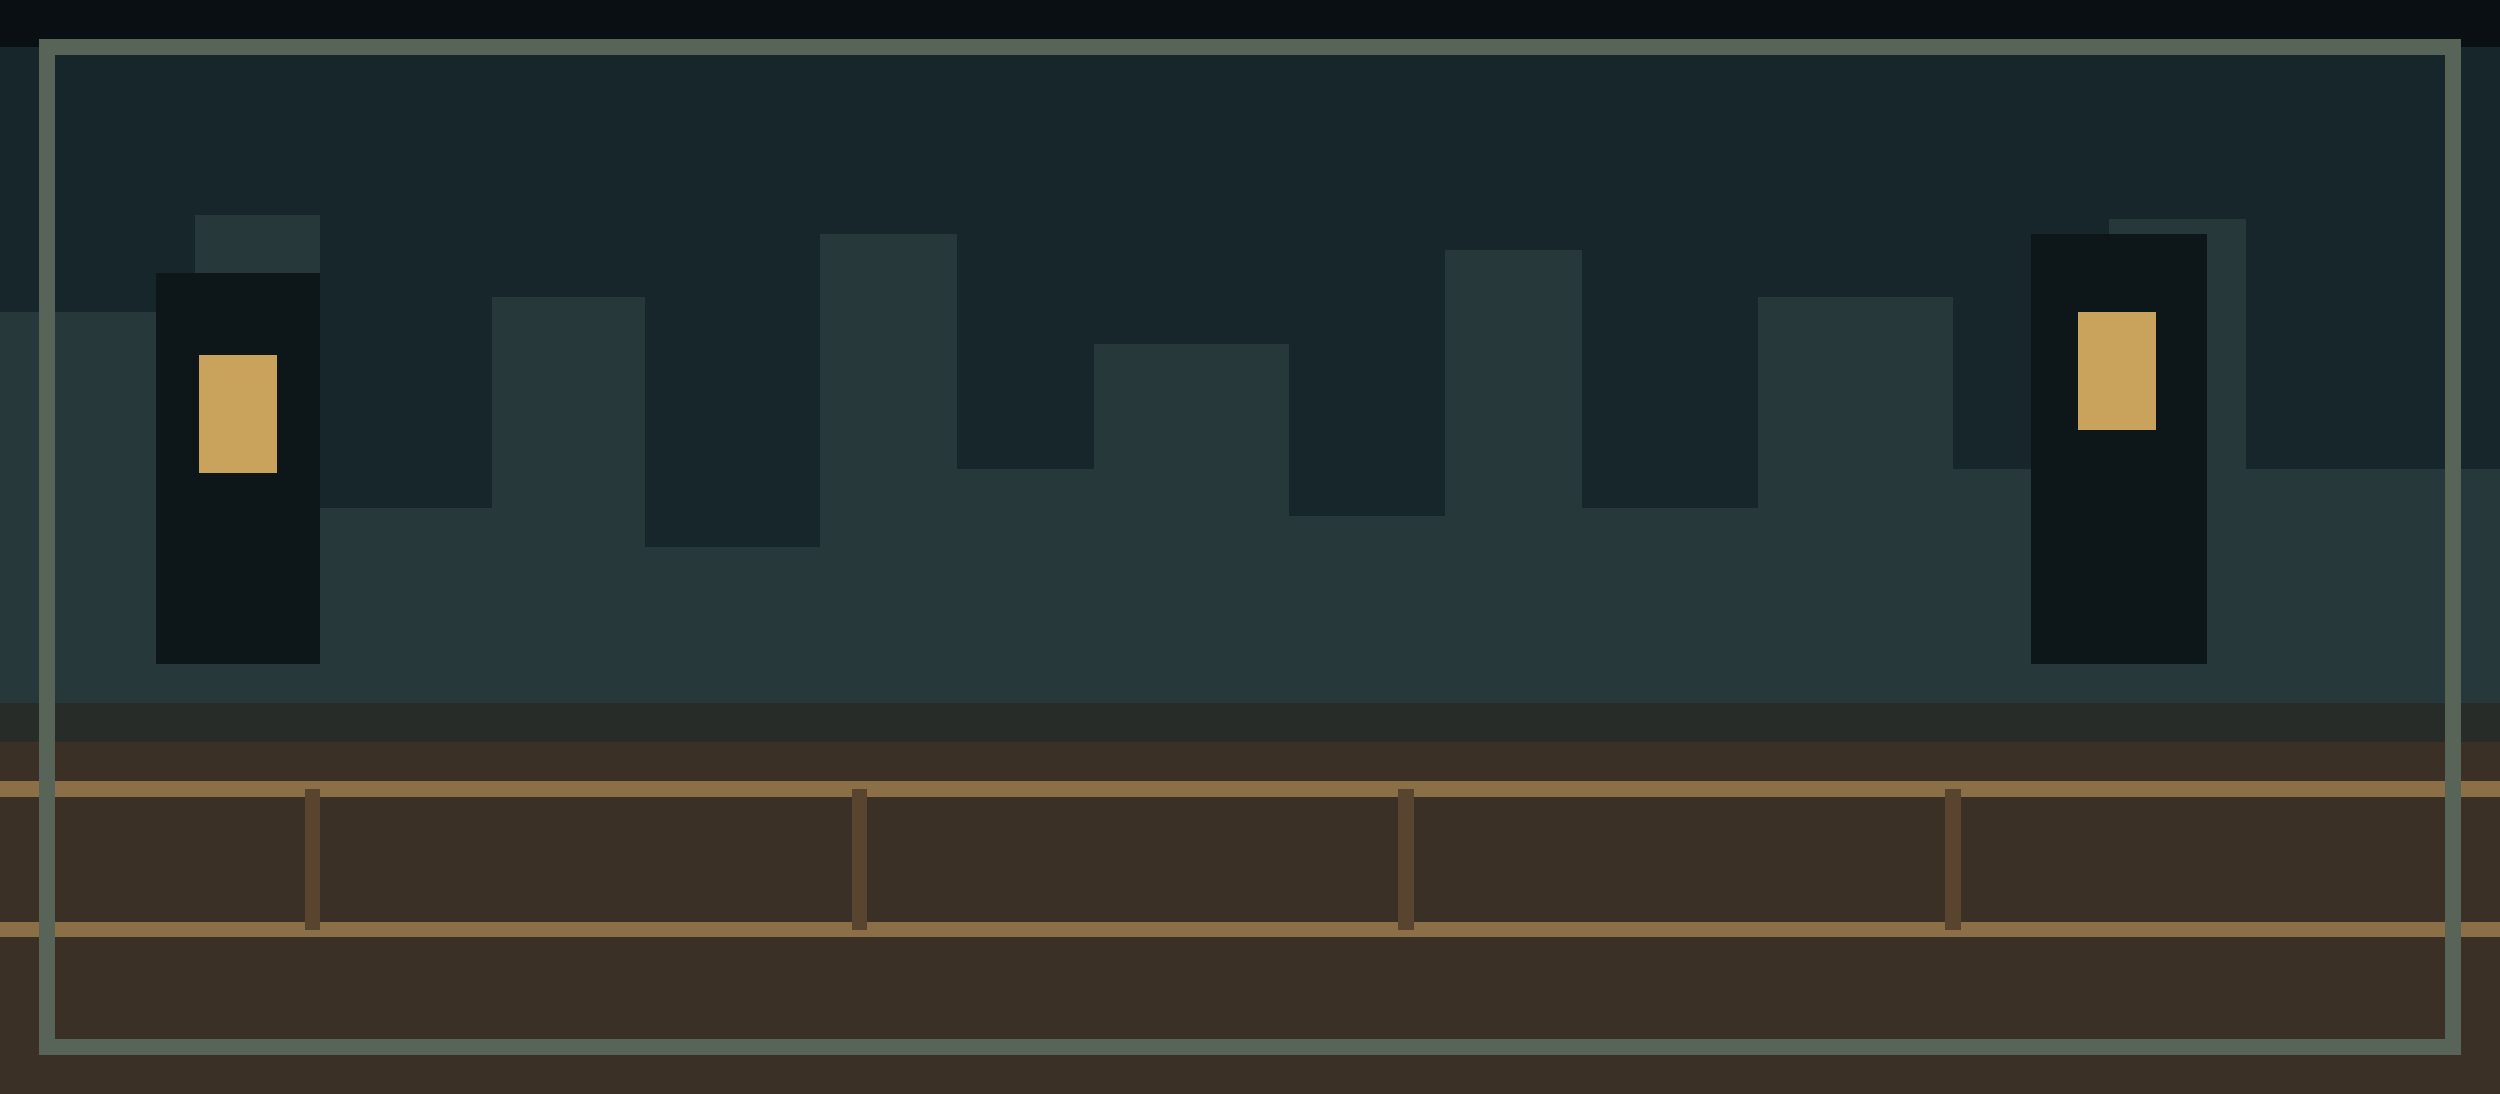
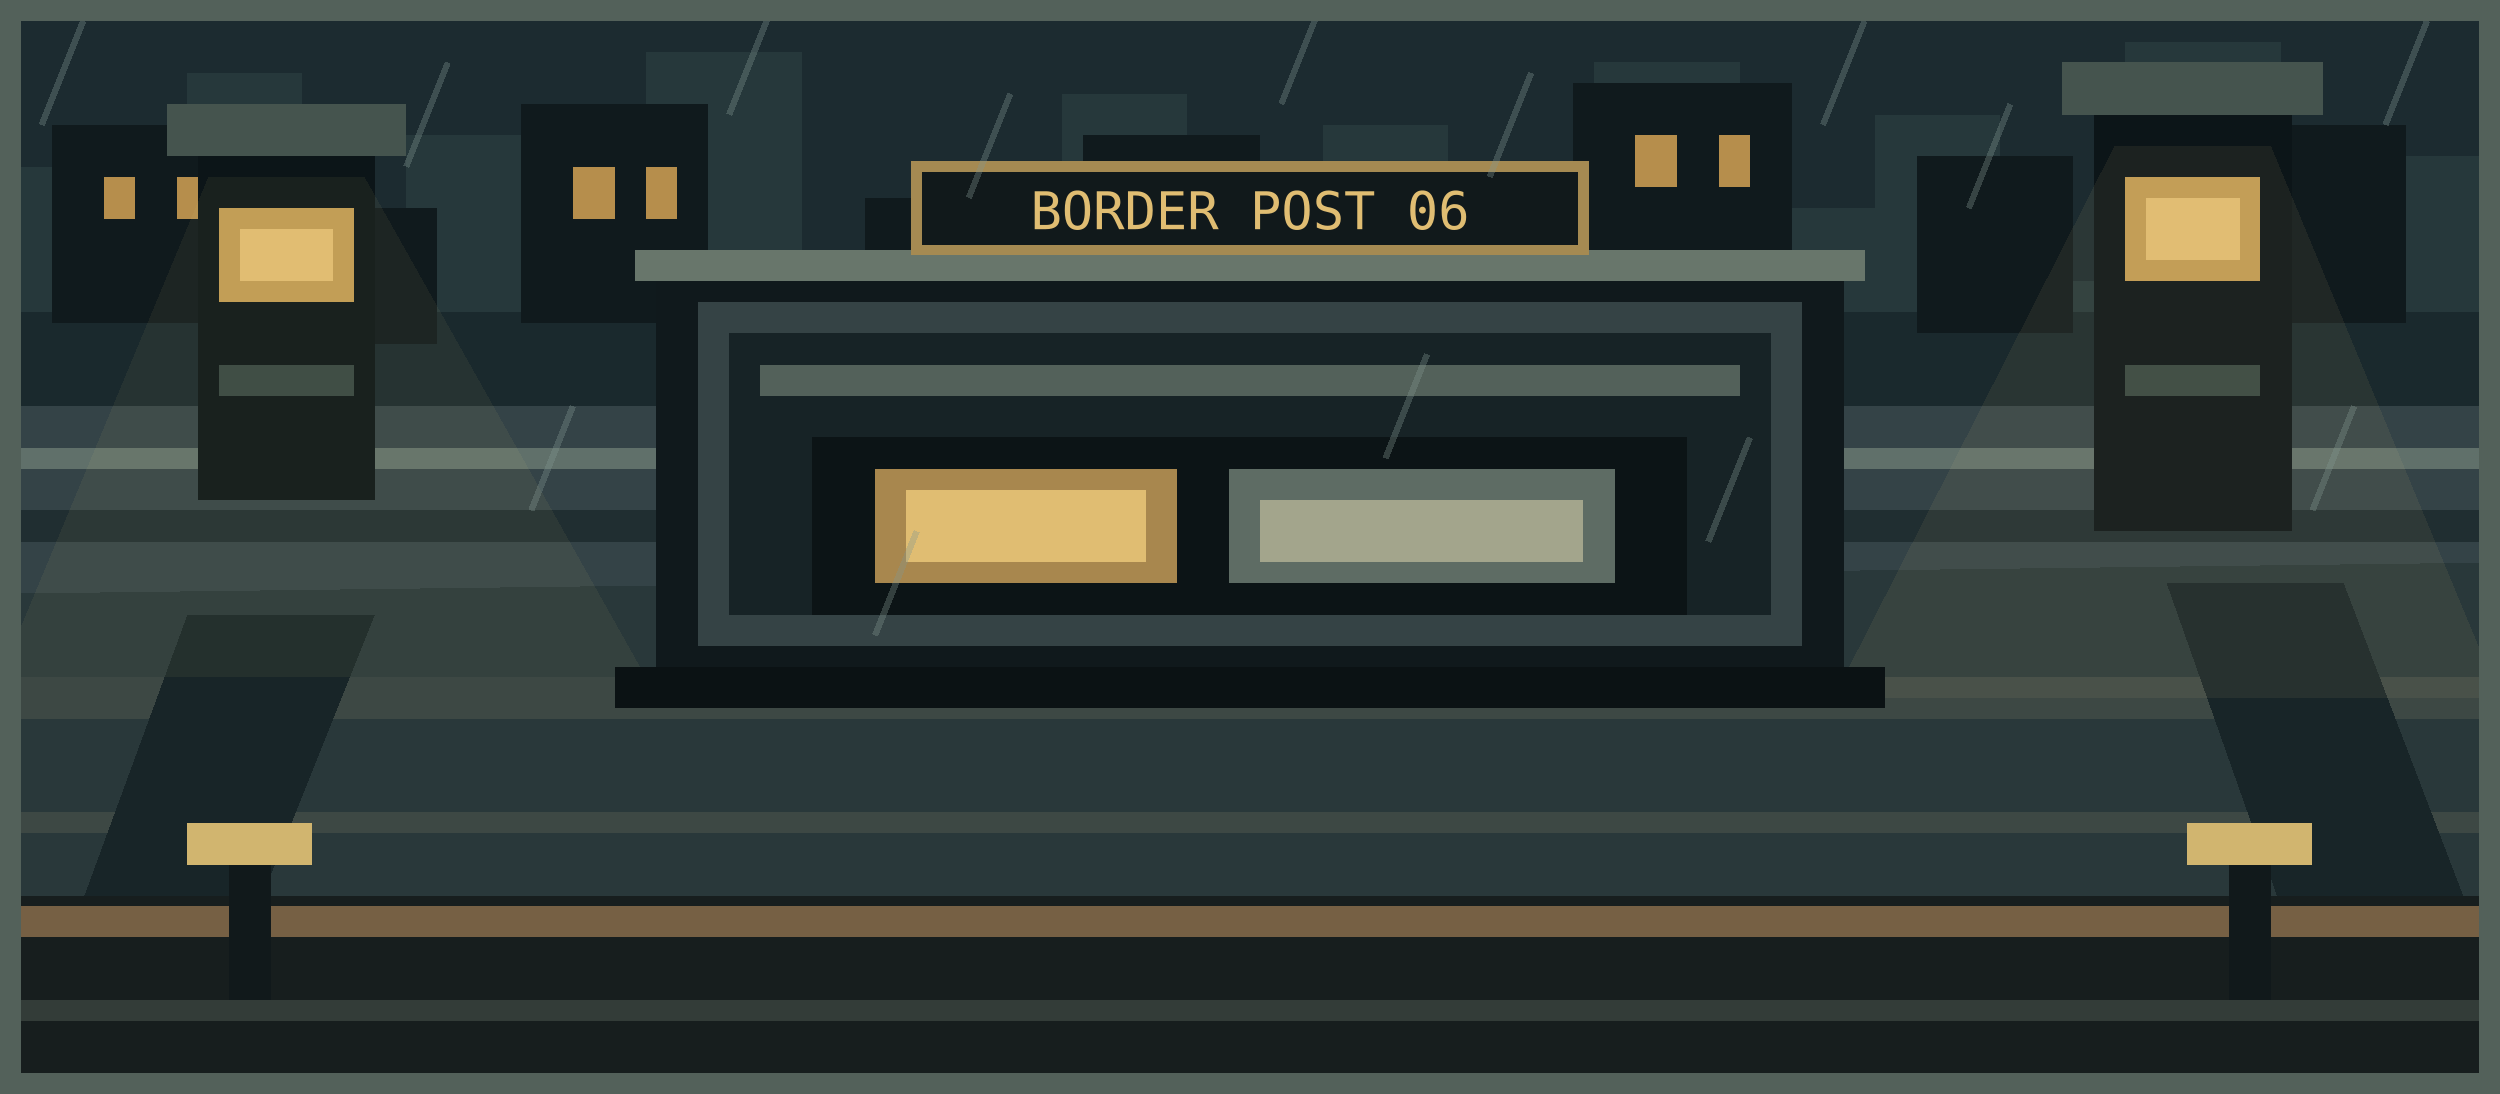
- <svg xmlns="http://www.w3.org/2000/svg" width="640" height="280" viewBox="0 0 640 280" shape-rendering="crispEdges">
-   <rect width="640" height="280" fill="#17262b" />
-   <path d="M0 150V80H50V55H82V130H126V76H165V140H210V60H245V120H280V88H330V132H370V64H405V130H450V76H500V120H540V56H575V120H640V180H0Z" fill="#26383a" />
-   <rect y="180" width="640" height="100" fill="#282c29" />
-   <path d="M40 170V70H82V170M520 170V60H565V170" fill="#0d171a" />
-   <rect x="51" y="91" width="20" height="30" fill="#c9a35c" />
-   <rect x="532" y="80" width="20" height="30" fill="#c9a35c" />
-   <path d="M0 190H640V280H0Z" fill="#3b3025" />
-   <path d="M0 202H640M0 238H640" stroke="#8b7047" stroke-width="4" />
-   <path d="M80 202V238M220 202V238M360 202V238M500 202V238" stroke="#59442f" stroke-width="4" />
-   <path d="M0 0H640V12H0Z" fill="#090f12" />
-   <rect x="12" y="12" width="616" height="256" fill="none" stroke="#596459" stroke-width="4" />
+ <svg xmlns="http://www.w3.org/2000/svg" width="960" height="420" viewBox="0 0 240 105" shape-rendering="crispEdges">
+   <rect width="240" height="105" fill="#111d22" />
+   <rect width="240" height="42" fill="#1c2b30" />
+   <path d="M0 16H18V7H29V28H39V13H50V22H62V5H77V29H89V16H102V9H114V27H127V12H139V31H153V6H167V20H180V11H192V27H204V4H219V24H231V15H240V45H0Z" fill="#26383b" />
+   <path d="M0 30H240V60H0Z" fill="#1a292d" />
+   <path d="M5 31V12H25V31M31 33V20H42V33M50 31V10H68V31M83 33V19H96V33M104 31V13H121V31M132 32V17H145V32M151 31V8H172V31M184 32V15H199V32M209 31V12H231V31" fill="#101a1d" />
+   <g fill="#b68e4c">
+     <rect x="10" y="17" width="3" height="4" />
+     <rect x="17" y="17" width="3" height="4" />
+     <rect x="55" y="16" width="4" height="5" />
+     <rect x="62" y="16" width="3" height="5" />
+     <rect x="109" y="18" width="4" height="4" />
+     <rect x="116" y="18" width="3" height="4" />
+     <rect x="157" y="13" width="4" height="5" />
+     <rect x="165" y="13" width="3" height="5" />
+     <rect x="215" y="17" width="4" height="4" />
+   </g>
+   <path d="M0 39H240V66H0Z" fill="#344347" />
+   <path d="M0 43H240V45H0Z" fill="#60706a" />
+   <path d="M0 49H240V52H0Z" fill="#202e31" />
+   <path d="M0 57L240 54V88H0Z" fill="#29383a" />
+   <path d="M0 65H240V69H0ZM0 78H240V80H0Z" fill="#3d4844" />
+   <path d="M18 59L36 59L24 89H7ZM208 56H225L238 90H220Z" fill="#182528" />
+   <rect x="19" y="13" width="17" height="35" fill="#0c1518" />
+   <rect x="16" y="10" width="23" height="5" fill="#45544e" />
+   <rect x="21" y="20" width="13" height="9" fill="#c19b54" />
+   <rect x="23" y="22" width="9" height="5" fill="#e2bd72" />
+   <rect x="21" y="35" width="13" height="3" fill="#364641" />
+   <rect x="201" y="9" width="19" height="42" fill="#0c1518" />
+   <rect x="198" y="6" width="25" height="5" fill="#45544e" />
+   <rect x="204" y="17" width="13" height="10" fill="#c19b54" />
+   <rect x="206" y="19" width="9" height="6" fill="#e2bd72" />
+   <rect x="204" y="35" width="13" height="3" fill="#364641" />
+   <path d="M20 17L35 17L62 65H0Z" fill="#d8c17a" opacity=".07" />
+   <path d="M203 14L218 14L240 67H176Z" fill="#d8c17a" opacity=".08" />
+   <rect x="63" y="25" width="114" height="41" fill="#10191c" />
+   <rect x="67" y="29" width="106" height="33" fill="#354345" />
+   <rect x="70" y="32" width="100" height="27" fill="#172326" />
+   <rect x="73" y="35" width="94" height="3" fill="#53615a" />
+   <rect x="78" y="42" width="84" height="17" fill="#0c1416" />
+   <rect x="84" y="45" width="29" height="11" fill="#a8874e" />
+   <rect x="87" y="47" width="23" height="7" fill="#e0bd72" />
+   <rect x="118" y="45" width="37" height="11" fill="#5e6c64" />
+   <rect x="121" y="48" width="31" height="6" fill="#a3a58c" />
+   <rect x="61" y="24" width="118" height="3" fill="#68766b" />
+   <rect x="59" y="64" width="122" height="4" fill="#0b1214" />
+   <rect x="88" y="16" width="64" height="8" fill="#11191b" stroke="#a58a52" stroke-width="1" />
+   <text x="120" y="22" font-size="5" font-family="monospace" fill="#e0bd72" text-anchor="middle">BORDER POST 06</text>
+   <rect x="0" y="86" width="240" height="19" fill="#171e1e" />
+   <path d="M0 87H240V90H0Z" fill="#766044" />
+   <path d="M0 96H240V98H0Z" fill="#333c38" />
+   <rect x="22" y="80" width="4" height="16" fill="#11191b" />
+   <rect x="18" y="79" width="12" height="4" fill="#d1b56f" />
+   <rect x="214" y="80" width="4" height="16" fill="#11191b" />
+   <rect x="210" y="79" width="12" height="4" fill="#d1b56f" />
+   <g stroke="#819590" stroke-width=".6" opacity=".34">
+     <path d="M8 2L4 12M43 6L39 16M74 1L70 11M97 9L93 19M127 0L123 10M147 7L143 17M179 2L175 12M193 10L189 20M233 2L229 12M55 39L51 49M88 51L84 61M137 34L133 44M168 42L164 52M226 39L222 49" />
+   </g>
+   <rect x="1" y="1" width="238" height="103" fill="none" stroke="#53615a" stroke-width="2" />
</svg>
